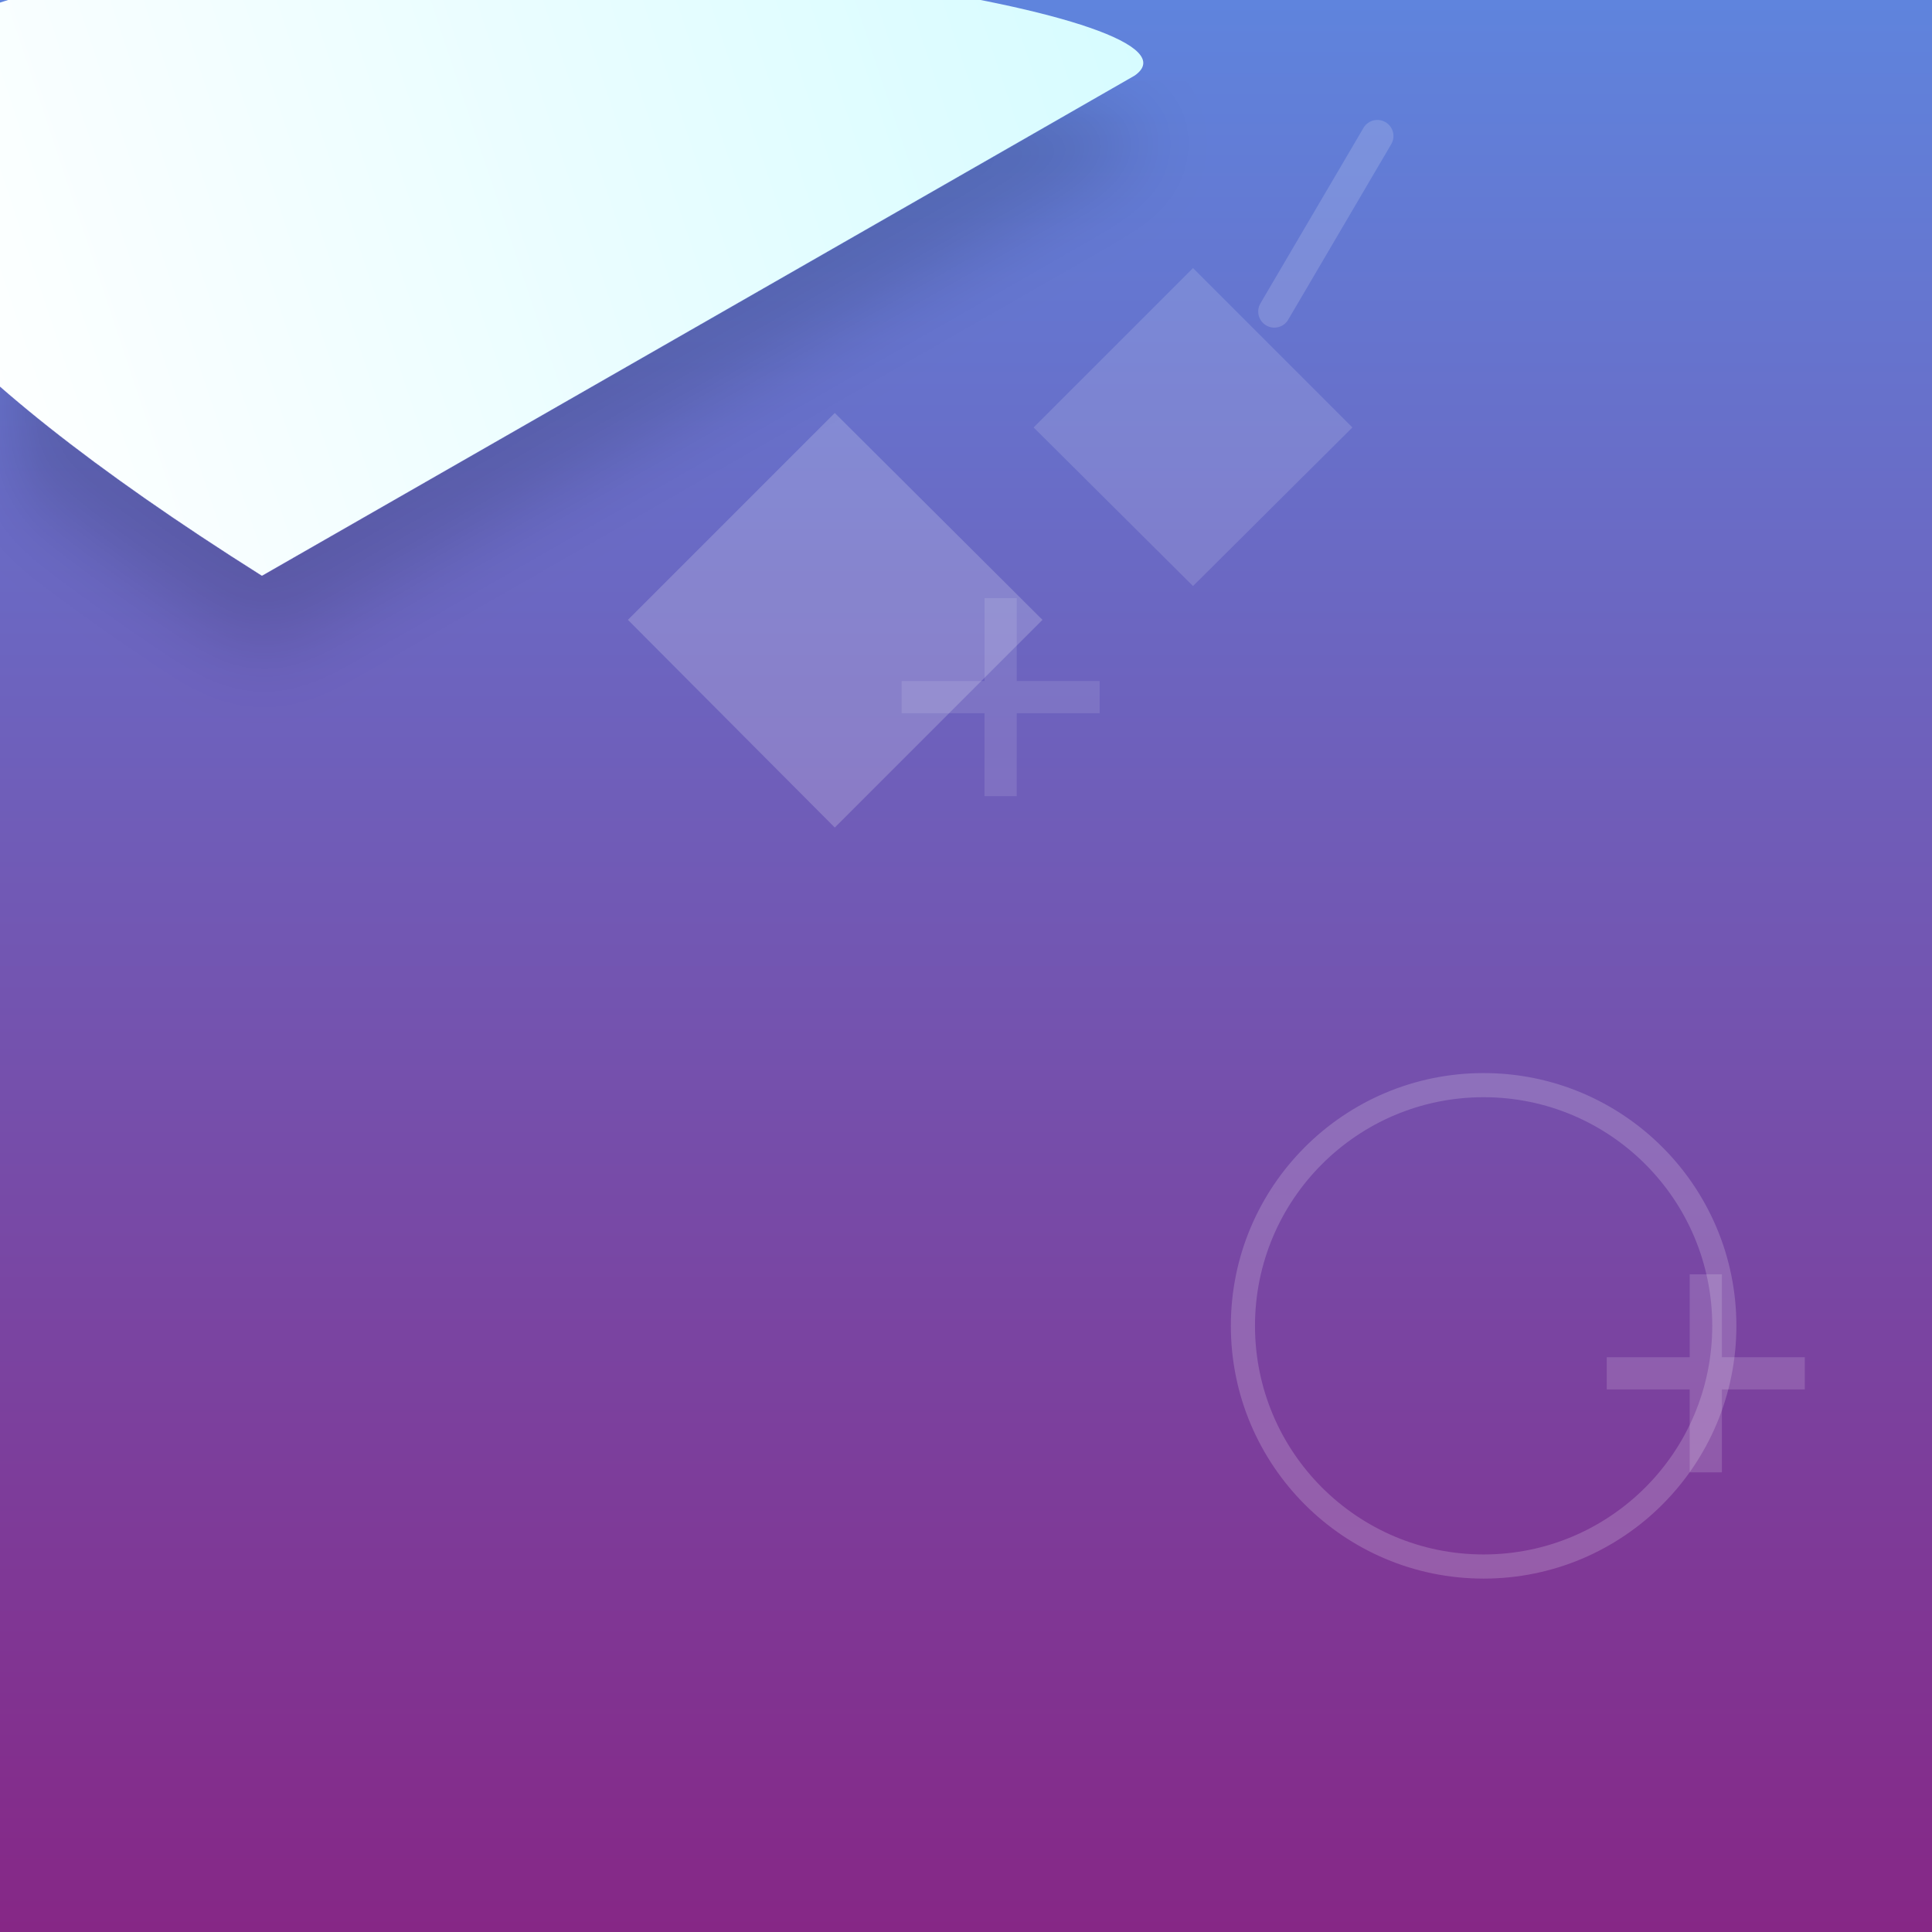
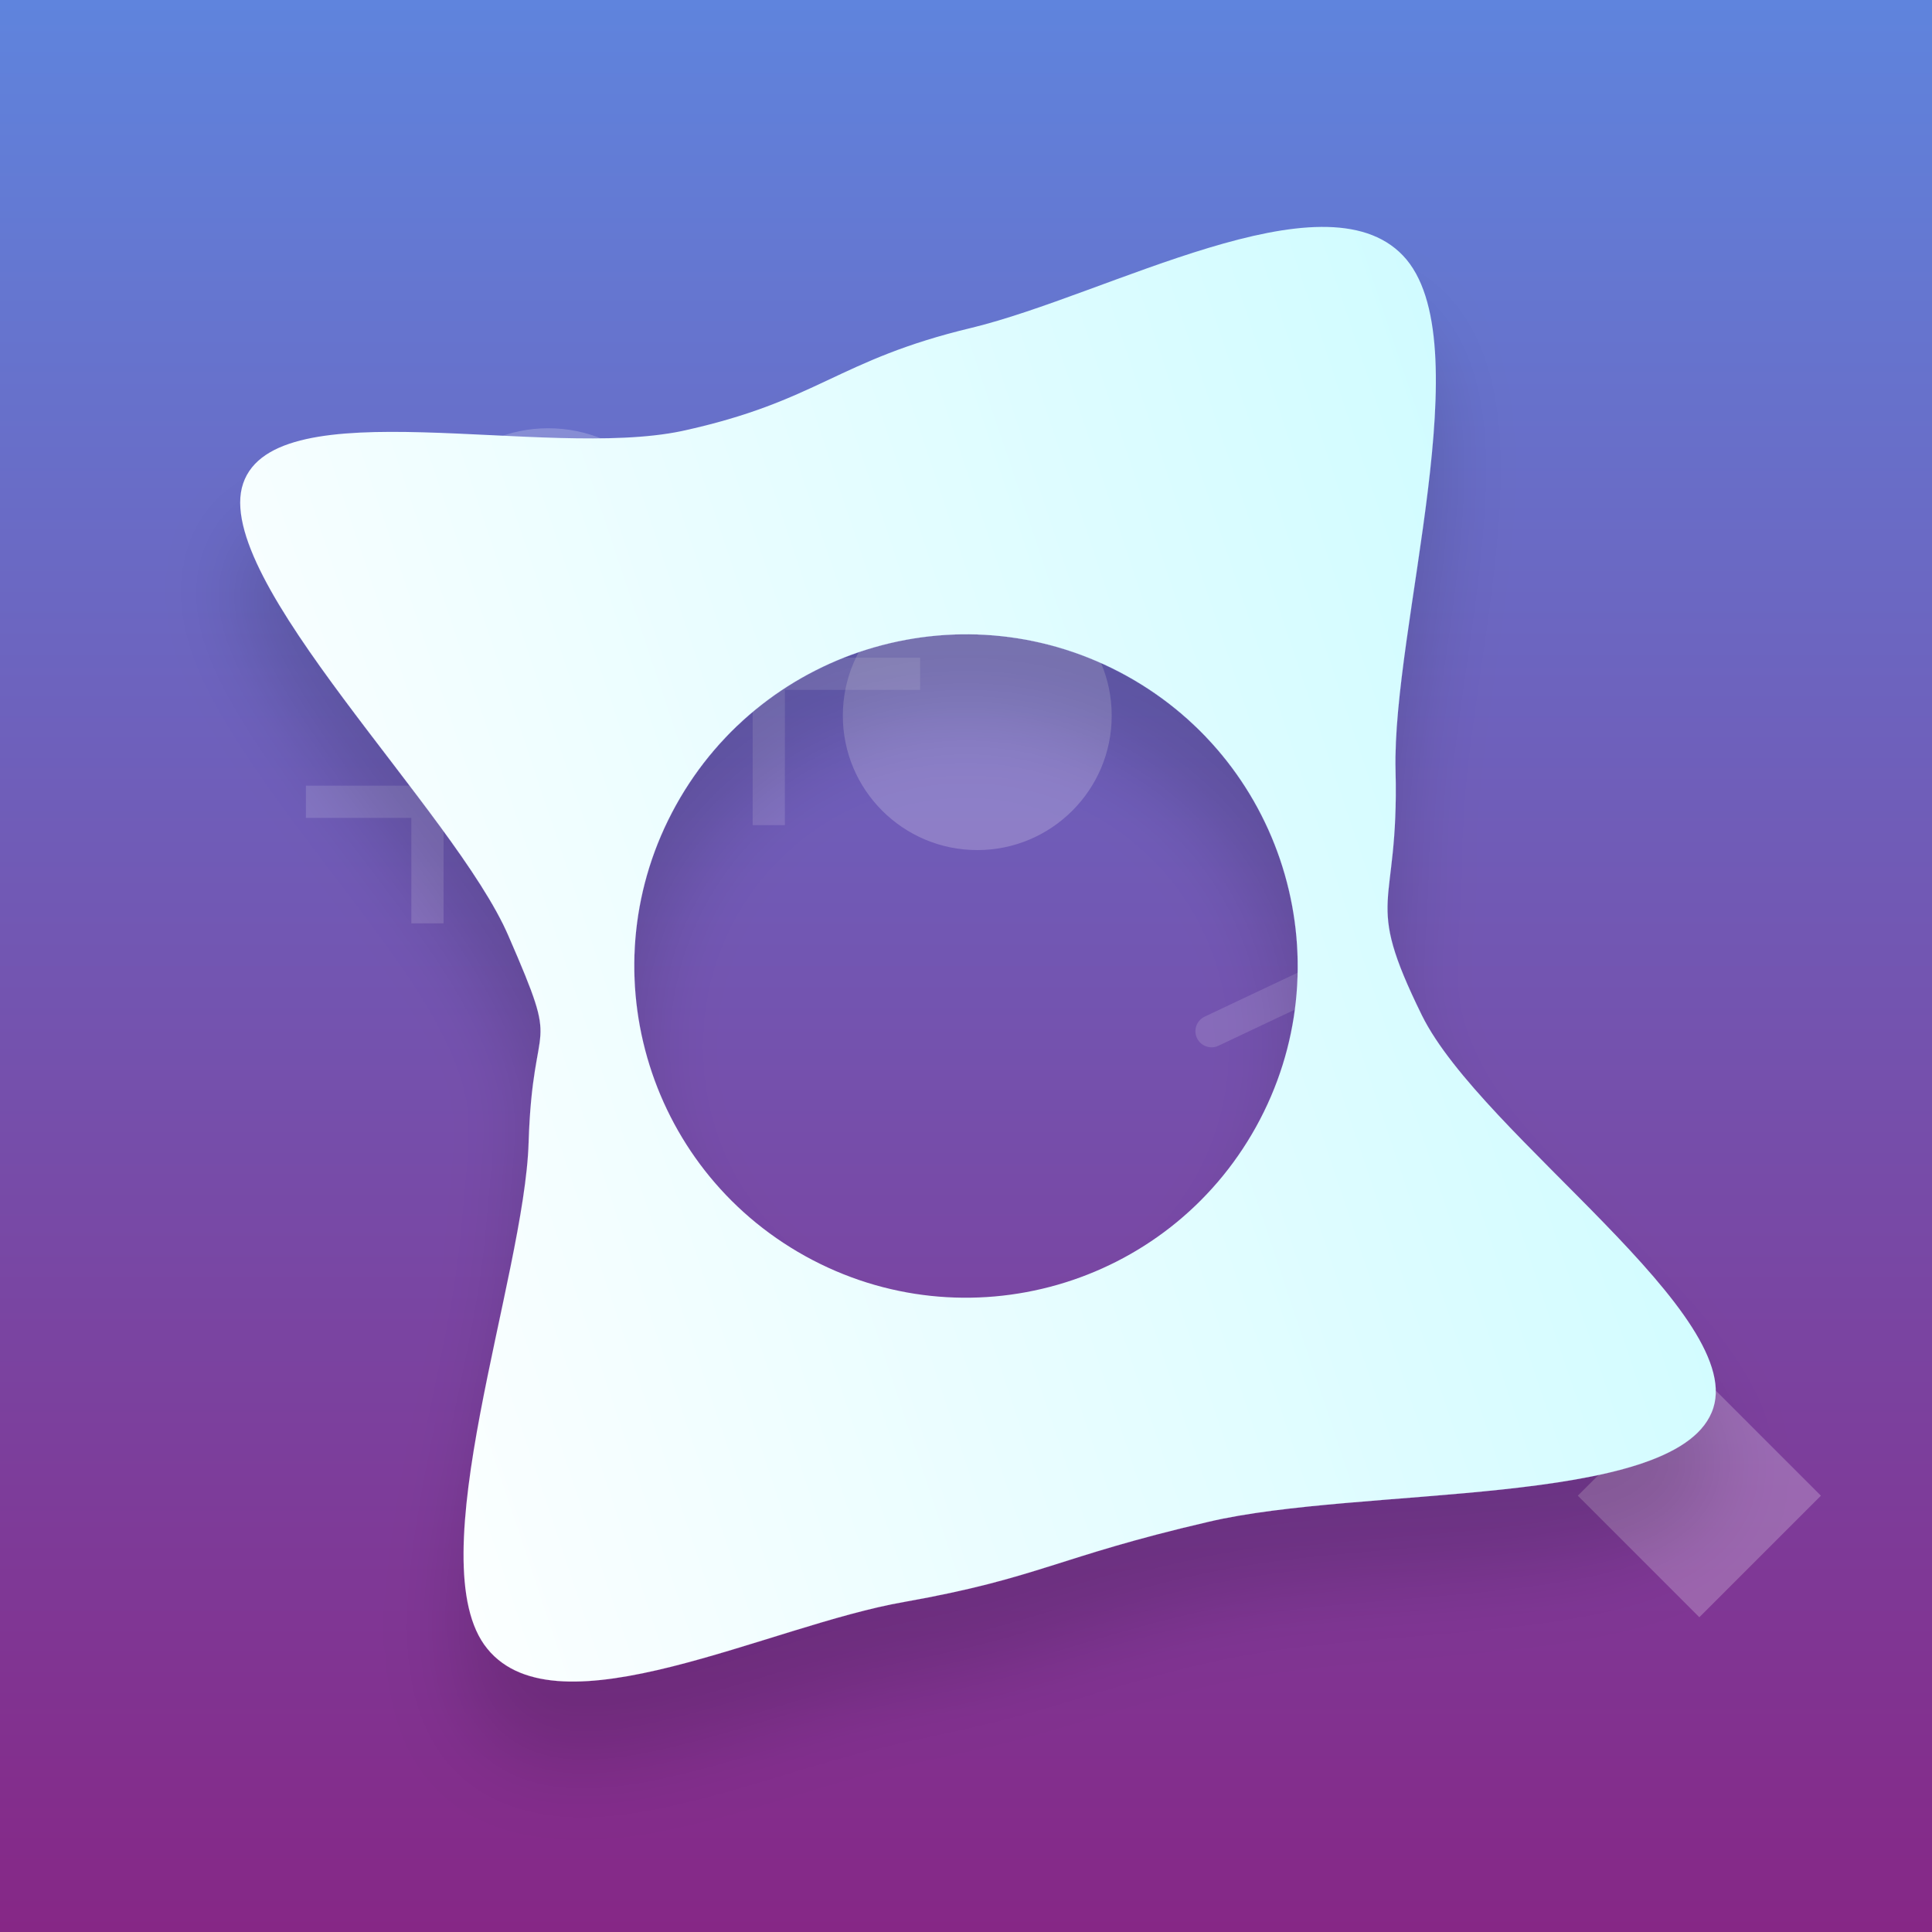
<svg xmlns="http://www.w3.org/2000/svg" width="24" height="24" viewBox="0 0 24 24" fill="none">
  <rect width="24" height="24" fill="url(#pl--1-bg)" />
-   <path d="M10.37 5.13L12.95 7.70L10.37 10.28L7.80 7.70Z" fill="white" opacity="0.19" />
-   <circle cx="18.43" cy="16.47" r="2.99" stroke="white" stroke-width="0.3" fill="none" opacity="0.18" />
-   <path d="M11.20 8.66L13.66 8.66M12.43 7.43L12.43 9.89" stroke="white" stroke-width="0.4" opacity="0.11" />
-   <line x1="15.83" y1="3.87" x2="17.11" y2="1.69" stroke="white" stroke-width="0.4" stroke-linecap="round" opacity="0.16" />
-   <path d="M14.82 3.33L16.80 5.31L14.82 7.28L12.84 5.31Z" fill="white" opacity="0.14" />
-   <path d="M19.96 17.06L22.42 17.06M21.19 15.83L21.19 18.29" stroke="white" stroke-width="0.4" opacity="0.15" />
+   <circle cx="12.14" cy="8.89" r="1.67" fill="white" opacity="0.21" />
+   <path d="M3.80 9.96L6.81 9.96M5.31 8.45L5.31 11.47" stroke="white" stroke-width="0.4" opacity="0.15" />
+   <line x1="17.06" y1="11.86" x2="15.05" y2="12.81" stroke="white" stroke-width="0.4" stroke-linecap="round" opacity="0.14" />
+   <path d="M7.67 8.37L11.43 8.37M9.55 6.49L9.55 10.25" stroke="white" stroke-width="0.4" opacity="0.14" />
+   <circle cx="6.81" cy="7.08" r="1.61" stroke="white" stroke-width="0.3" fill="none" opacity="0.21" />
+   <path d="M21.11 17.07L22.62 18.58L21.11 20.09L19.60 18.58Z" fill="white" opacity="0.23" />
  <g style="filter:drop-shadow(0 1px .5px rgba(0,0,0,.15))">
-     <path d="M8.47 1.31 C9.60 -1.0-18 10.87 2 12 2 C13.13 2 14.40 -1.0-18 15.53 1.31 C16.65 3.80 20.74 14.98 19.05 17.58 C17.36 20.18 6.64 20.18 4.95 17.58 C3.26 14.98 7.35 3.80 8.47 1.31Z" fill="url(#pl--1-mark)" transform="rotate(29 12 12)" />
+     <path d="M12.47 1.65 C13.84 2.08 14.59 5.76 15.49 7.29 C16.39 8.82 15.87 8.83 17.25 9.79 C18.62 10.74 22.66 11.08 22.79 12.36 C22.93 13.64 19.42 15.27 17.98 16.58 C16.54 17.88 16.49 18.20 15.16 19.28 C13.83 20.35 12.20 22.82 10.91 22.30 C9.63 21.79 9.08 18.04 8.31 16.55 C7.55 15.07 8.18 15.45 6.85 14.43 C5.52 13.40 1.46 12.34 1.24 11.11 C1.02 9.88 4.37 9.04 5.69 7.90 C7 6.75 6.94 6.20 8.22 5.03 C9.50 3.85 11.10 1.22 12.47 1.65Z M16.12 12 A4.12 4.12 0 0 1 7.88 12 A4.12 4.12 0 0 1 16.12 12" fill="url(#pl--1-mark)" transform="rotate(29 12 12)" fill-rule="evenodd" />
  </g>
  <defs>
    <linearGradient id="pl--1-bg" x1="12" y1="0" x2="12" y2="24" gradientUnits="userSpaceOnUse">
      <stop stop-color="hsl(222.5 65% 62%)" />
      <stop offset="1" stop-color="hsl(299.5 55% 34%)" />
    </linearGradient>
    <linearGradient id="pl--1-mark" x1="5.25" y1="19.37" x2="18.75" y2="4.63" gradientUnits="userSpaceOnUse">
      <stop stop-color="white" />
      <stop offset="1" stop-color="#CCFBFF" />
    </linearGradient>
  </defs>
</svg>
